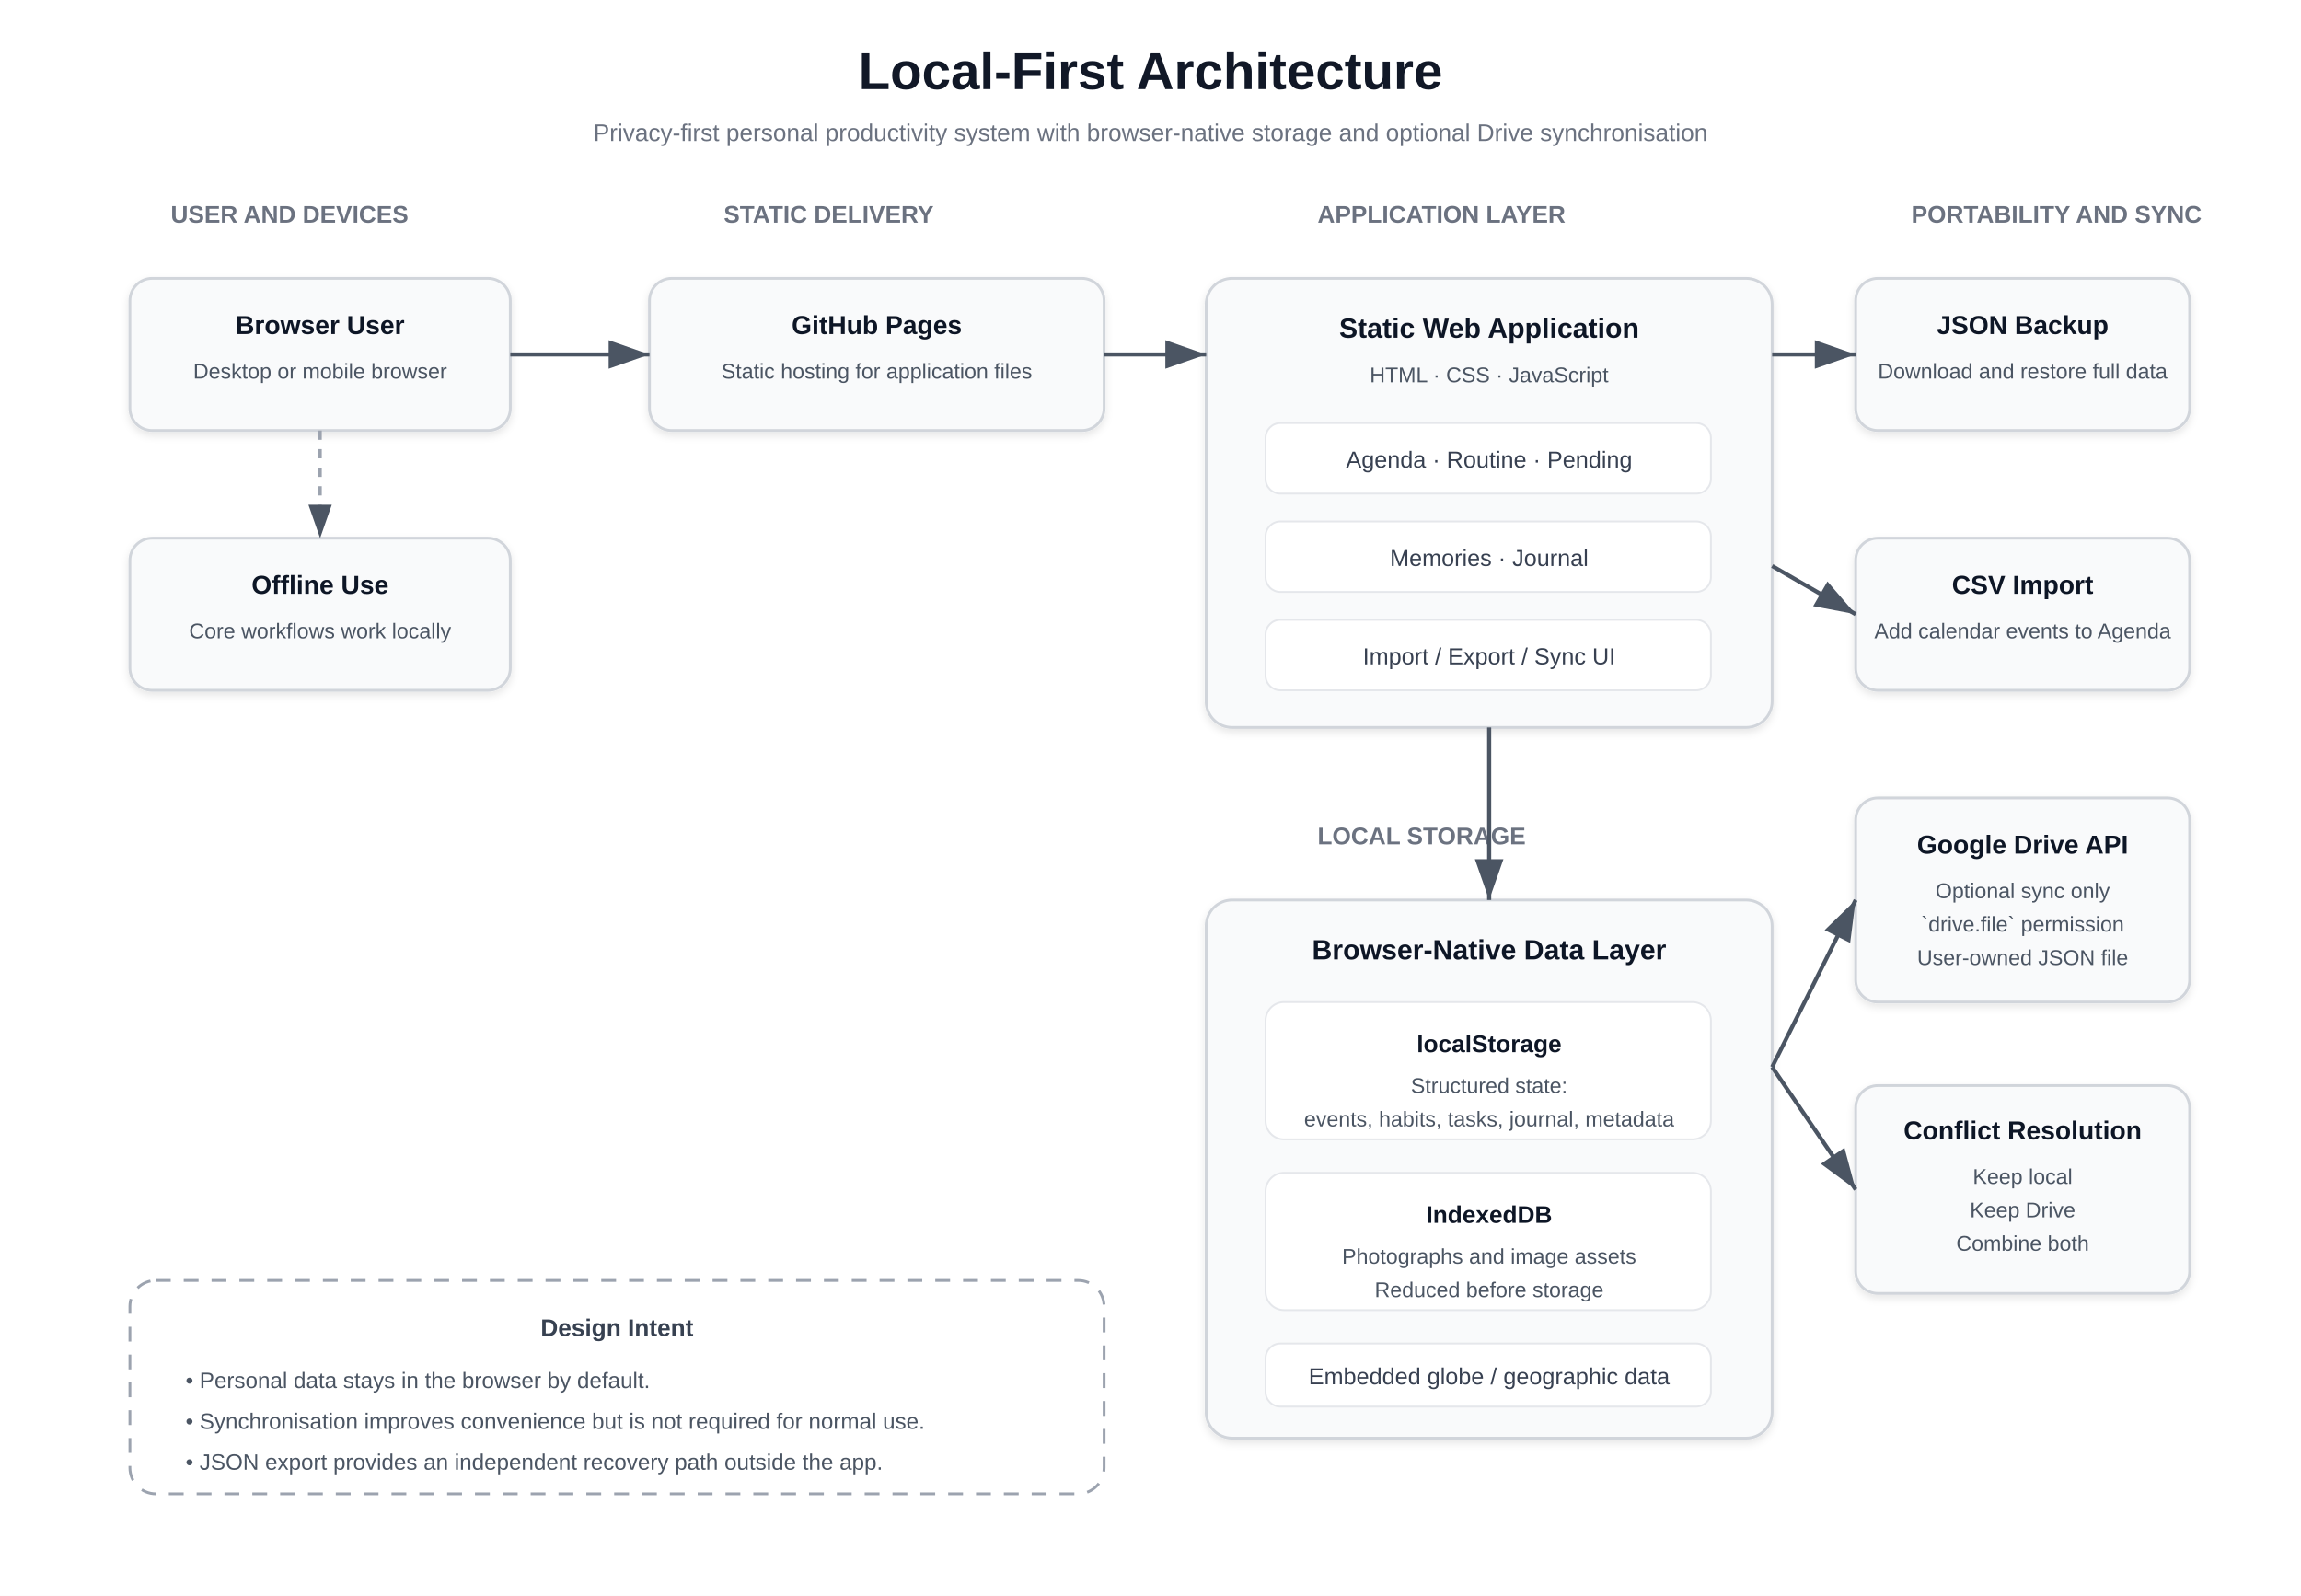
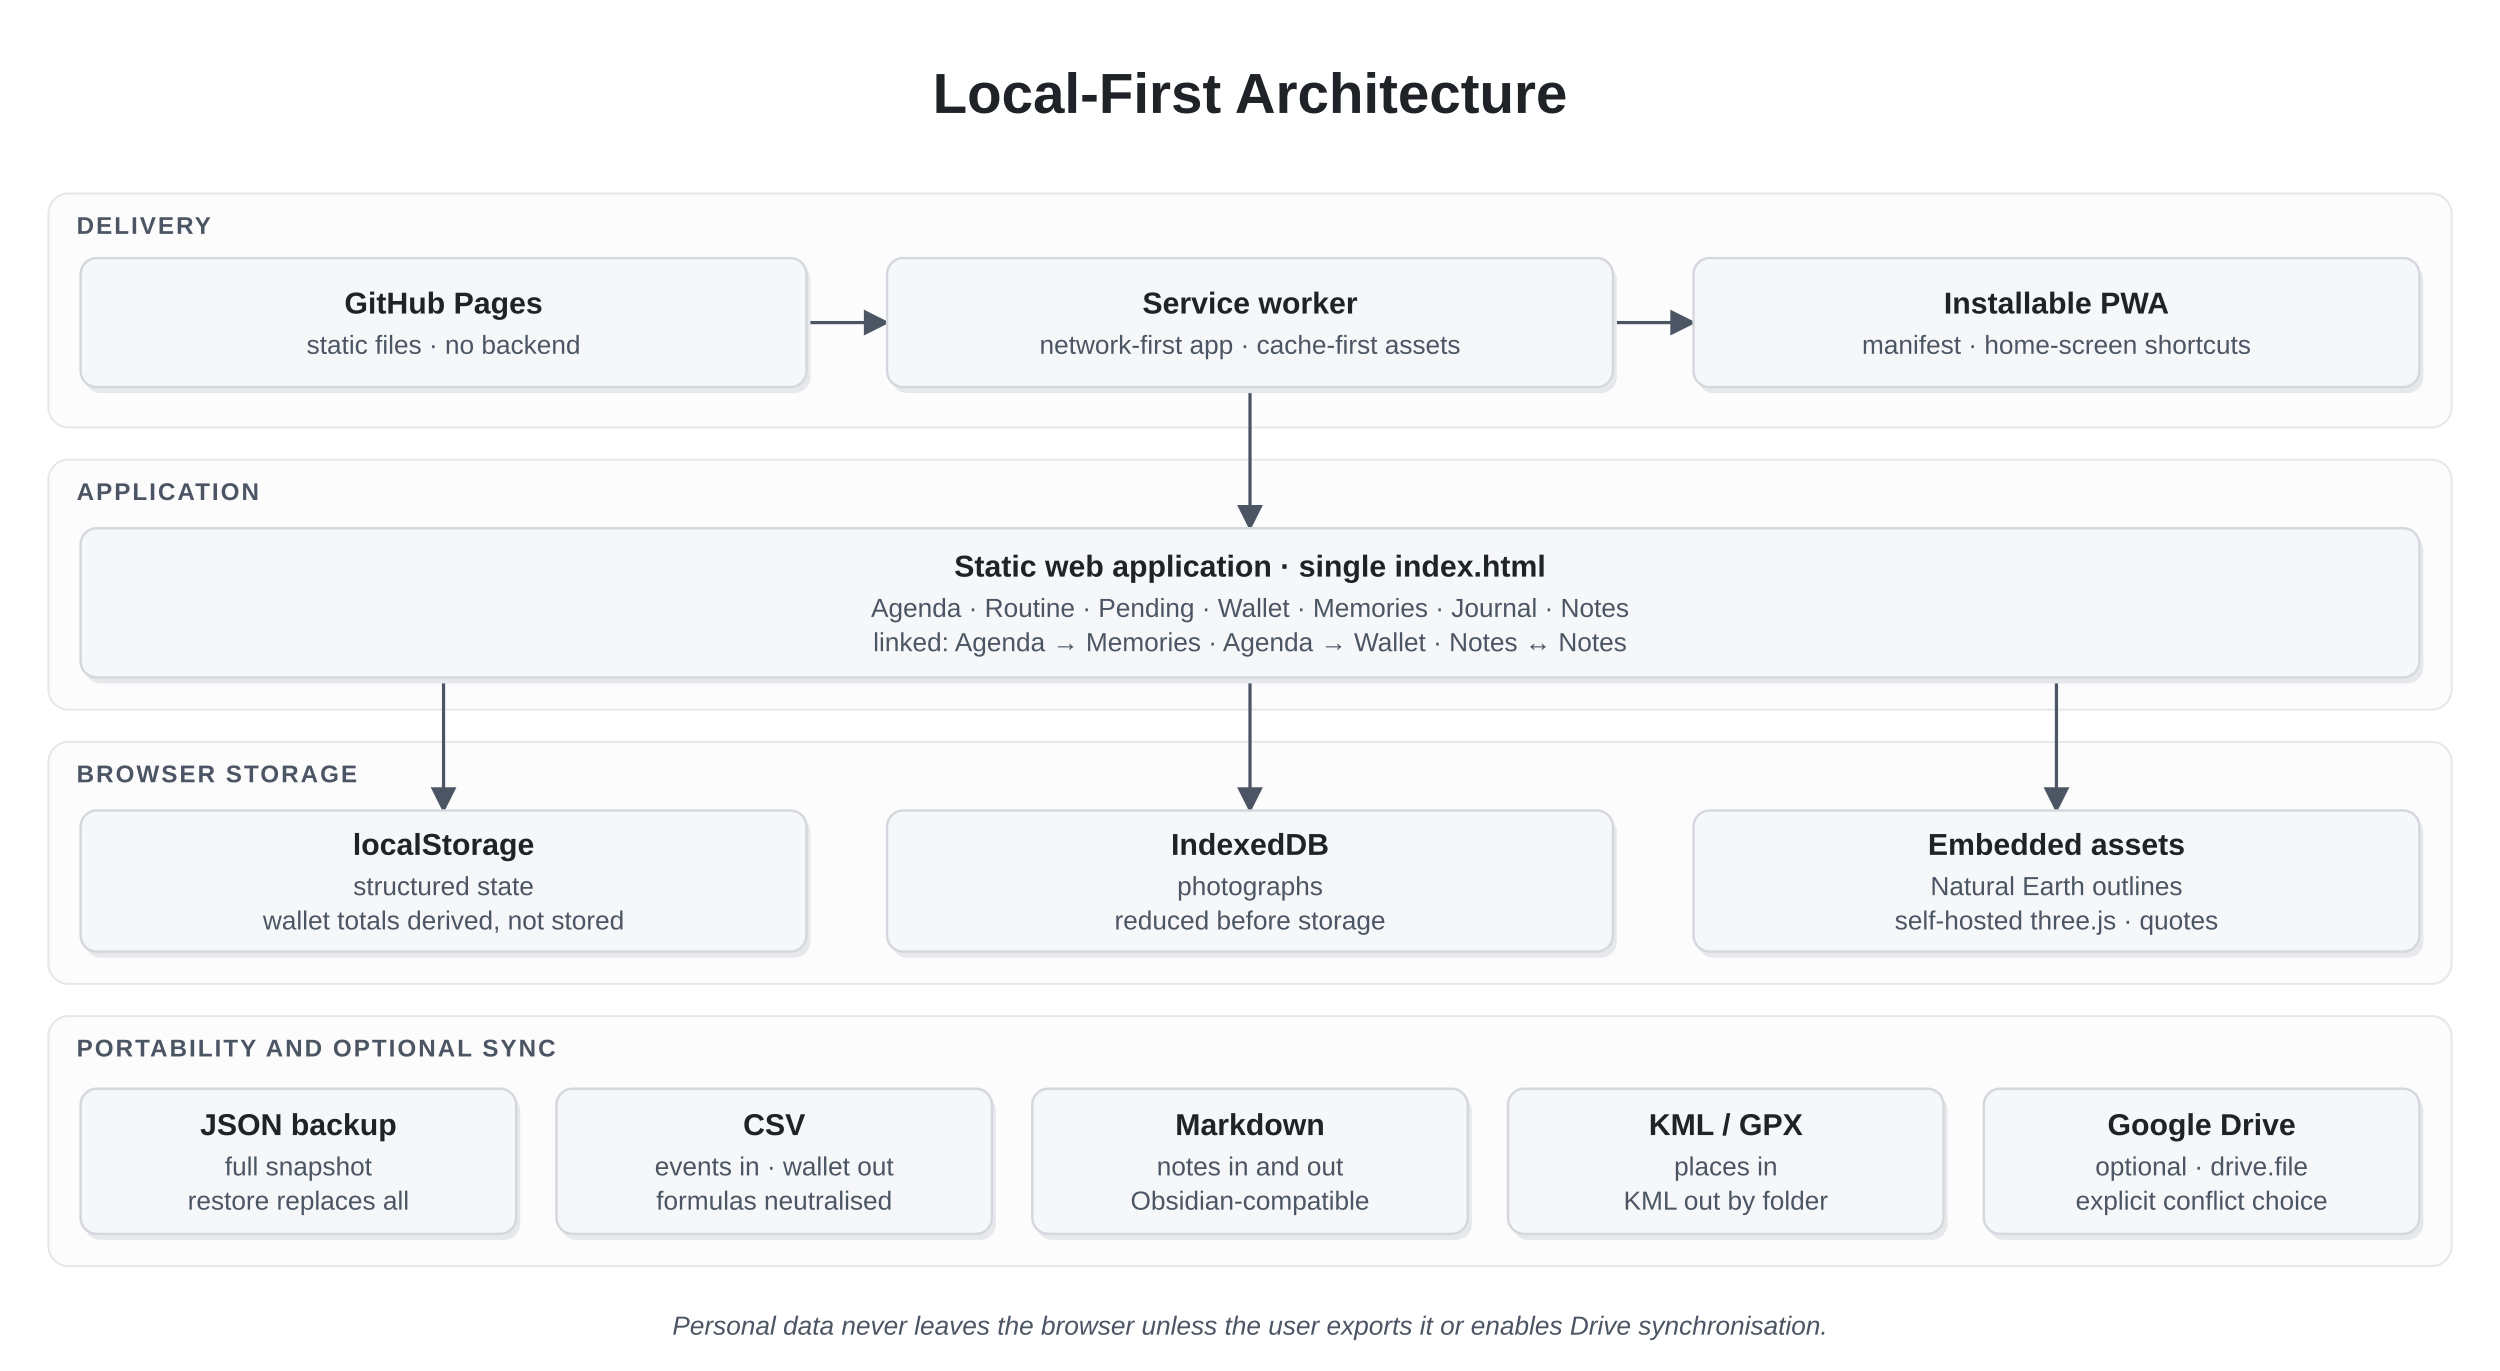
- <svg xmlns="http://www.w3.org/2000/svg" width="1240" height="860" viewBox="0 0 1240 860">
+ <svg xmlns="http://www.w3.org/2000/svg" viewBox="0 0 1240 680" width="1240" height="680" font-family="Arial, Helvetica, sans-serif">
  <defs>
-     <marker id="arrow" markerWidth="11" markerHeight="11" refX="10" refY="3.5" orient="auto">
-       <path d="M0,0 L0,7 L10,3.5 z" fill="#4b5563" />
+     <marker id="arrow" viewBox="0 0 10 10" refX="9" refY="5" markerWidth="8" markerHeight="8" orient="auto-start-reverse">
+       <path d="M0,0 L10,5 L0,10 z" fill="#4b5563" />
    </marker>
-     <filter id="shadow" x="-15%" y="-15%" width="130%" height="130%">
-       <feDropShadow dx="0" dy="2" stdDeviation="2" flood-color="#000000" flood-opacity="0.10" />
-     </filter>
  </defs>
-   <rect width="1240" height="860" fill="#ffffff" />
-   <text x="620" y="48" text-anchor="middle" font-family="Arial, Helvetica, sans-serif" font-size="28" font-weight="700" fill="#111827">Local-First Architecture</text>
-   <text x="620" y="76" text-anchor="middle" font-family="Arial, Helvetica, sans-serif" font-size="13" fill="#6b7280">Privacy-first personal productivity system with browser-native storage and optional Drive synchronisation</text>
-   <text x="92" y="120" font-family="Arial, Helvetica, sans-serif" font-size="13" font-weight="700" fill="#6b7280">USER AND DEVICES</text>
-   <g filter="url(#shadow)">
-     <rect x="70" y="150" width="205" height="82" rx="12" fill="#f9fafb" stroke="#d1d5db" stroke-width="1.5" />
-     <text x="172.5" y="180" text-anchor="middle" font-family="Arial, Helvetica, sans-serif" font-size="14" font-weight="700" fill="#111827">Browser User</text>
-     <text x="172.5" y="204" text-anchor="middle" font-family="Arial, Helvetica, sans-serif" font-size="11.5" fill="#4b5563">Desktop or mobile browser</text>
-   </g>
-   <g filter="url(#shadow)">
-     <rect x="70" y="290" width="205" height="82" rx="12" fill="#f9fafb" stroke="#d1d5db" stroke-width="1.5" />
-     <text x="172.5" y="320" text-anchor="middle" font-family="Arial, Helvetica, sans-serif" font-size="14" font-weight="700" fill="#111827">Offline Use</text>
-     <text x="172.5" y="344" text-anchor="middle" font-family="Arial, Helvetica, sans-serif" font-size="11.5" fill="#4b5563">Core workflows work locally</text>
-   </g>
-   <text x="390" y="120" font-family="Arial, Helvetica, sans-serif" font-size="13" font-weight="700" fill="#6b7280">STATIC DELIVERY</text>
-   <g filter="url(#shadow)">
-     <rect x="350" y="150" width="245" height="82" rx="12" fill="#f9fafb" stroke="#d1d5db" stroke-width="1.5" />
-     <text x="472.5" y="180" text-anchor="middle" font-family="Arial, Helvetica, sans-serif" font-size="14" font-weight="700" fill="#111827">GitHub Pages</text>
-     <text x="472.5" y="204" text-anchor="middle" font-family="Arial, Helvetica, sans-serif" font-size="11.5" fill="#4b5563">Static hosting for application files</text>
-   </g>
-   <text x="710" y="120" font-family="Arial, Helvetica, sans-serif" font-size="13" font-weight="700" fill="#6b7280">APPLICATION LAYER</text>
-   <g filter="url(#shadow)">
-     <rect x="650" y="150" width="305" height="242" rx="14" fill="#f9fafb" stroke="#d1d5db" stroke-width="1.5" />
-     <text x="802.5" y="182" text-anchor="middle" font-family="Arial, Helvetica, sans-serif" font-size="15" font-weight="700" fill="#111827">Static Web Application</text>
-     <text x="802.5" y="206" text-anchor="middle" font-family="Arial, Helvetica, sans-serif" font-size="11.5" fill="#4b5563">HTML · CSS · JavaScript</text>
-     <rect x="682" y="228" width="240" height="38" rx="8" fill="#ffffff" stroke="#e5e7eb" />
-     <text x="802.5" y="252" text-anchor="middle" font-family="Arial, Helvetica, sans-serif" font-size="12.5" fill="#374151">Agenda · Routine · Pending</text>
-     <rect x="682" y="281" width="240" height="38" rx="8" fill="#ffffff" stroke="#e5e7eb" />
-     <text x="802.5" y="305" text-anchor="middle" font-family="Arial, Helvetica, sans-serif" font-size="12.5" fill="#374151">Memories · Journal</text>
-     <rect x="682" y="334" width="240" height="38" rx="8" fill="#ffffff" stroke="#e5e7eb" />
-     <text x="802.5" y="358" text-anchor="middle" font-family="Arial, Helvetica, sans-serif" font-size="12.5" fill="#374151">Import / Export / Sync UI</text>
-   </g>
-   <text x="710" y="455" font-family="Arial, Helvetica, sans-serif" font-size="13" font-weight="700" fill="#6b7280">LOCAL STORAGE</text>
-   <g filter="url(#shadow)">
-     <rect x="650" y="485" width="305" height="290" rx="14" fill="#f9fafb" stroke="#d1d5db" stroke-width="1.5" />
-     <text x="802.5" y="517" text-anchor="middle" font-family="Arial, Helvetica, sans-serif" font-size="15" font-weight="700" fill="#111827">Browser-Native Data Layer</text>
-     <rect x="682" y="540" width="240" height="74" rx="10" fill="#ffffff" stroke="#e5e7eb" />
-     <text x="802.5" y="567" text-anchor="middle" font-family="Arial, Helvetica, sans-serif" font-size="13" font-weight="700" fill="#111827">localStorage</text>
-     <text x="802.5" y="589" text-anchor="middle" font-family="Arial, Helvetica, sans-serif" font-size="11.5" fill="#4b5563">Structured state:</text>
-     <text x="802.5" y="607" text-anchor="middle" font-family="Arial, Helvetica, sans-serif" font-size="11.5" fill="#4b5563">events, habits, tasks, journal, metadata</text>
-     <rect x="682" y="632" width="240" height="74" rx="10" fill="#ffffff" stroke="#e5e7eb" />
-     <text x="802.5" y="659" text-anchor="middle" font-family="Arial, Helvetica, sans-serif" font-size="13" font-weight="700" fill="#111827">IndexedDB</text>
-     <text x="802.5" y="681" text-anchor="middle" font-family="Arial, Helvetica, sans-serif" font-size="11.5" fill="#4b5563">Photographs and image assets</text>
-     <text x="802.5" y="699" text-anchor="middle" font-family="Arial, Helvetica, sans-serif" font-size="11.5" fill="#4b5563">Reduced before storage</text>
-     <rect x="682" y="724" width="240" height="34" rx="8" fill="#ffffff" stroke="#e5e7eb" />
-     <text x="802.5" y="746" text-anchor="middle" font-family="Arial, Helvetica, sans-serif" font-size="12.5" fill="#374151">Embedded globe / geographic data</text>
-   </g>
-   <text x="1030" y="120" font-family="Arial, Helvetica, sans-serif" font-size="13" font-weight="700" fill="#6b7280">PORTABILITY AND SYNC</text>
-   <g filter="url(#shadow)">
-     <rect x="1000" y="150" width="180" height="82" rx="12" fill="#f9fafb" stroke="#d1d5db" stroke-width="1.5" />
-     <text x="1090" y="180" text-anchor="middle" font-family="Arial, Helvetica, sans-serif" font-size="14" font-weight="700" fill="#111827">JSON Backup</text>
-     <text x="1090" y="204" text-anchor="middle" font-family="Arial, Helvetica, sans-serif" font-size="11.5" fill="#4b5563">Download and restore full data</text>
-   </g>
-   <g filter="url(#shadow)">
-     <rect x="1000" y="290" width="180" height="82" rx="12" fill="#f9fafb" stroke="#d1d5db" stroke-width="1.5" />
-     <text x="1090" y="320" text-anchor="middle" font-family="Arial, Helvetica, sans-serif" font-size="14" font-weight="700" fill="#111827">CSV Import</text>
-     <text x="1090" y="344" text-anchor="middle" font-family="Arial, Helvetica, sans-serif" font-size="11.5" fill="#4b5563">Add calendar events to Agenda</text>
-   </g>
-   <g filter="url(#shadow)">
-     <rect x="1000" y="430" width="180" height="110" rx="12" fill="#f9fafb" stroke="#d1d5db" stroke-width="1.5" />
-     <text x="1090" y="460" text-anchor="middle" font-family="Arial, Helvetica, sans-serif" font-size="14" font-weight="700" fill="#111827">Google Drive API</text>
-     <text x="1090" y="484" text-anchor="middle" font-family="Arial, Helvetica, sans-serif" font-size="11.5" fill="#4b5563">Optional sync only</text>
-     <text x="1090" y="502" text-anchor="middle" font-family="Arial, Helvetica, sans-serif" font-size="11.5" fill="#4b5563">`drive.file` permission</text>
-     <text x="1090" y="520" text-anchor="middle" font-family="Arial, Helvetica, sans-serif" font-size="11.5" fill="#4b5563">User-owned JSON file</text>
-   </g>
-   <g filter="url(#shadow)">
-     <rect x="1000" y="585" width="180" height="112" rx="12" fill="#f9fafb" stroke="#d1d5db" stroke-width="1.5" />
-     <text x="1090" y="614" text-anchor="middle" font-family="Arial, Helvetica, sans-serif" font-size="14" font-weight="700" fill="#111827">Conflict Resolution</text>
-     <text x="1090" y="638" text-anchor="middle" font-family="Arial, Helvetica, sans-serif" font-size="11.5" fill="#4b5563">Keep local</text>
-     <text x="1090" y="656" text-anchor="middle" font-family="Arial, Helvetica, sans-serif" font-size="11.5" fill="#4b5563">Keep Drive</text>
-     <text x="1090" y="674" text-anchor="middle" font-family="Arial, Helvetica, sans-serif" font-size="11.5" fill="#4b5563">Combine both</text>
-   </g>
-   <line x1="275" y1="191" x2="350" y2="191" stroke="#4b5563" stroke-width="2.2" marker-end="url(#arrow)" />
-   <line x1="595" y1="191" x2="650" y2="191" stroke="#4b5563" stroke-width="2.2" marker-end="url(#arrow)" />
-   <line x1="172.5" y1="232" x2="172.5" y2="290" stroke="#9ca3af" stroke-width="1.8" stroke-dasharray="5 5" marker-end="url(#arrow)" />
-   <line x1="802.5" y1="392" x2="802.5" y2="485" stroke="#4b5563" stroke-width="2.2" marker-end="url(#arrow)" />
-   <line x1="955" y1="575" x2="1000" y2="485" stroke="#4b5563" stroke-width="2.2" marker-end="url(#arrow)" />
-   <line x1="955" y1="575" x2="1000" y2="641" stroke="#4b5563" stroke-width="2.2" marker-end="url(#arrow)" />
-   <line x1="955" y1="191" x2="1000" y2="191" stroke="#4b5563" stroke-width="2.2" marker-end="url(#arrow)" />
-   <line x1="955" y1="305" x2="1000" y2="331" stroke="#4b5563" stroke-width="2.2" marker-end="url(#arrow)" />
-   <rect x="70" y="690" width="525" height="115" rx="14" fill="none" stroke="#9ca3af" stroke-dasharray="8 7" stroke-width="1.5" />
-   <text x="332.5" y="720" text-anchor="middle" font-family="Arial, Helvetica, sans-serif" font-size="13" font-weight="700" fill="#374151">Design Intent</text>
-   <text x="100" y="748" font-family="Arial, Helvetica, sans-serif" font-size="12" fill="#4b5563">• Personal data stays in the browser by default.</text>
-   <text x="100" y="770" font-family="Arial, Helvetica, sans-serif" font-size="12" fill="#4b5563">• Synchronisation improves convenience but is not required for normal use.</text>
-   <text x="100" y="792" font-family="Arial, Helvetica, sans-serif" font-size="12" fill="#4b5563">• JSON export provides an independent recovery path outside the app.</text>
+   <rect width="1240" height="680" fill="#ffffff" />
+   <text x="620.0" y="56" text-anchor="middle" font-size="28" font-weight="bold" fill="#1f2328">Local-First Architecture</text>
+   <rect x="24" y="96" width="1192" height="116" rx="10" fill="#fcfcfd" stroke="#e5e7eb" />
+   <text x="38" y="116" font-size="12" font-weight="bold" letter-spacing="1" fill="#4b5563">DELIVERY</text>
+   <rect x="24" y="228" width="1192" height="124" rx="10" fill="#fcfcfd" stroke="#e5e7eb" />
+   <text x="38" y="248" font-size="12" font-weight="bold" letter-spacing="1" fill="#4b5563">APPLICATION</text>
+   <rect x="24" y="368" width="1192" height="120" rx="10" fill="#fcfcfd" stroke="#e5e7eb" />
+   <text x="38" y="388" font-size="12" font-weight="bold" letter-spacing="1" fill="#4b5563">BROWSER STORAGE</text>
+   <rect x="24" y="504" width="1192" height="124" rx="10" fill="#fcfcfd" stroke="#e5e7eb" />
+   <text x="38" y="524" font-size="12" font-weight="bold" letter-spacing="1" fill="#4b5563">PORTABILITY AND OPTIONAL SYNC</text>
+   <path d="M400.0,160.0 L440.0,160.0" fill="none" stroke="#4b5563" stroke-width="1.6" marker-end="url(#arrow)" />
+   <path d="M800.0,160.0 L840.0,160.0" fill="none" stroke="#4b5563" stroke-width="1.6" marker-end="url(#arrow)" />
+   <path d="M620.0,192.0 L620.0,262.0" fill="none" stroke="#4b5563" stroke-width="1.6" marker-end="url(#arrow)" />
+   <path d="M220.0,336.0 L220.0,402.0" fill="none" stroke="#4b5563" stroke-width="1.6" marker-end="url(#arrow)" />
+   <path d="M620.0,336.0 L620.0,402.0" fill="none" stroke="#4b5563" stroke-width="1.6" marker-end="url(#arrow)" />
+   <path d="M1020.0,336.0 L1020.0,402.0" fill="none" stroke="#4b5563" stroke-width="1.6" marker-end="url(#arrow)" />
+   <rect x="42" y="131" width="360" height="64" rx="8" fill="#e6e8ec" />
+   <rect x="40" y="128" width="360" height="64" rx="8" fill="#f6f7f9" stroke="#d4d7dd" stroke-width="1.2" />
+   <text x="220.0" y="155.5" text-anchor="middle" font-size="15" font-weight="bold" fill="#1f2328">GitHub Pages</text>
+   <text x="220.0" y="175.5" text-anchor="middle" font-size="13" font-weight="normal" fill="#4b5563">static files · no backend</text>
+   <rect x="442" y="131" width="360" height="64" rx="8" fill="#e6e8ec" />
+   <rect x="440" y="128" width="360" height="64" rx="8" fill="#f6f7f9" stroke="#d4d7dd" stroke-width="1.2" />
+   <text x="620.0" y="155.5" text-anchor="middle" font-size="15" font-weight="bold" fill="#1f2328">Service worker</text>
+   <text x="620.0" y="175.5" text-anchor="middle" font-size="13" font-weight="normal" fill="#4b5563">network-first app · cache-first assets</text>
+   <rect x="842" y="131" width="360" height="64" rx="8" fill="#e6e8ec" />
+   <rect x="840" y="128" width="360" height="64" rx="8" fill="#f6f7f9" stroke="#d4d7dd" stroke-width="1.2" />
+   <text x="1020.0" y="155.5" text-anchor="middle" font-size="15" font-weight="bold" fill="#1f2328">Installable PWA</text>
+   <text x="1020.0" y="175.5" text-anchor="middle" font-size="13" font-weight="normal" fill="#4b5563">manifest · home-screen shortcuts</text>
+   <rect x="42" y="265" width="1160" height="74" rx="8" fill="#e6e8ec" />
+   <rect x="40" y="262" width="1160" height="74" rx="8" fill="#f6f7f9" stroke="#d4d7dd" stroke-width="1.2" />
+   <text x="620.0" y="286.0" text-anchor="middle" font-size="15" font-weight="bold" fill="#1f2328">Static web application · single index.html</text>
+   <text x="620.0" y="306.0" text-anchor="middle" font-size="13" font-weight="normal" fill="#4b5563">Agenda · Routine · Pending · Wallet · Memories · Journal · Notes</text>
+   <text x="620.0" y="323.0" text-anchor="middle" font-size="13" font-weight="normal" fill="#4b5563">linked: Agenda → Memories · Agenda → Wallet · Notes ↔ Notes</text>
+   <rect x="42" y="405" width="360" height="70" rx="8" fill="#e6e8ec" />
+   <rect x="40" y="402" width="360" height="70" rx="8" fill="#f6f7f9" stroke="#d4d7dd" stroke-width="1.2" />
+   <text x="220.0" y="424.0" text-anchor="middle" font-size="15" font-weight="bold" fill="#1f2328">localStorage</text>
+   <text x="220.0" y="444.0" text-anchor="middle" font-size="13" font-weight="normal" fill="#4b5563">structured state</text>
+   <text x="220.0" y="461.0" text-anchor="middle" font-size="13" font-weight="normal" fill="#4b5563">wallet totals derived, not stored</text>
+   <rect x="442" y="405" width="360" height="70" rx="8" fill="#e6e8ec" />
+   <rect x="440" y="402" width="360" height="70" rx="8" fill="#f6f7f9" stroke="#d4d7dd" stroke-width="1.2" />
+   <text x="620.0" y="424.0" text-anchor="middle" font-size="15" font-weight="bold" fill="#1f2328">IndexedDB</text>
+   <text x="620.0" y="444.0" text-anchor="middle" font-size="13" font-weight="normal" fill="#4b5563">photographs</text>
+   <text x="620.0" y="461.0" text-anchor="middle" font-size="13" font-weight="normal" fill="#4b5563">reduced before storage</text>
+   <rect x="842" y="405" width="360" height="70" rx="8" fill="#e6e8ec" />
+   <rect x="840" y="402" width="360" height="70" rx="8" fill="#f6f7f9" stroke="#d4d7dd" stroke-width="1.2" />
+   <text x="1020.0" y="424.0" text-anchor="middle" font-size="15" font-weight="bold" fill="#1f2328">Embedded assets</text>
+   <text x="1020.0" y="444.0" text-anchor="middle" font-size="13" font-weight="normal" fill="#4b5563">Natural Earth outlines</text>
+   <text x="1020.0" y="461.0" text-anchor="middle" font-size="13" font-weight="normal" fill="#4b5563">self-hosted three.js · quotes</text>
+   <rect x="42" y="543" width="216" height="72" rx="8" fill="#e6e8ec" />
+   <rect x="40" y="540" width="216" height="72" rx="8" fill="#f6f7f9" stroke="#d4d7dd" stroke-width="1.2" />
+   <text x="148.0" y="563.0" text-anchor="middle" font-size="15" font-weight="bold" fill="#1f2328">JSON backup</text>
+   <text x="148.0" y="583.0" text-anchor="middle" font-size="13" font-weight="normal" fill="#4b5563">full snapshot</text>
+   <text x="148.0" y="600.0" text-anchor="middle" font-size="13" font-weight="normal" fill="#4b5563">restore replaces all</text>
+   <rect x="278" y="543" width="216" height="72" rx="8" fill="#e6e8ec" />
+   <rect x="276" y="540" width="216" height="72" rx="8" fill="#f6f7f9" stroke="#d4d7dd" stroke-width="1.2" />
+   <text x="384.0" y="563.0" text-anchor="middle" font-size="15" font-weight="bold" fill="#1f2328">CSV</text>
+   <text x="384.0" y="583.0" text-anchor="middle" font-size="13" font-weight="normal" fill="#4b5563">events in · wallet out</text>
+   <text x="384.0" y="600.0" text-anchor="middle" font-size="13" font-weight="normal" fill="#4b5563">formulas neutralised</text>
+   <rect x="514" y="543" width="216" height="72" rx="8" fill="#e6e8ec" />
+   <rect x="512" y="540" width="216" height="72" rx="8" fill="#f6f7f9" stroke="#d4d7dd" stroke-width="1.2" />
+   <text x="620.0" y="563.0" text-anchor="middle" font-size="15" font-weight="bold" fill="#1f2328">Markdown</text>
+   <text x="620.0" y="583.0" text-anchor="middle" font-size="13" font-weight="normal" fill="#4b5563">notes in and out</text>
+   <text x="620.0" y="600.0" text-anchor="middle" font-size="13" font-weight="normal" fill="#4b5563">Obsidian-compatible</text>
+   <rect x="750" y="543" width="216" height="72" rx="8" fill="#e6e8ec" />
+   <rect x="748" y="540" width="216" height="72" rx="8" fill="#f6f7f9" stroke="#d4d7dd" stroke-width="1.2" />
+   <text x="856.0" y="563.0" text-anchor="middle" font-size="15" font-weight="bold" fill="#1f2328">KML / GPX</text>
+   <text x="856.0" y="583.0" text-anchor="middle" font-size="13" font-weight="normal" fill="#4b5563">places in</text>
+   <text x="856.0" y="600.0" text-anchor="middle" font-size="13" font-weight="normal" fill="#4b5563">KML out by folder</text>
+   <rect x="986" y="543" width="216" height="72" rx="8" fill="#e6e8ec" />
+   <rect x="984" y="540" width="216" height="72" rx="8" fill="#f6f7f9" stroke="#d4d7dd" stroke-width="1.2" />
+   <text x="1092.0" y="563.0" text-anchor="middle" font-size="15" font-weight="bold" fill="#1f2328">Google Drive</text>
+   <text x="1092.0" y="583.0" text-anchor="middle" font-size="13" font-weight="normal" fill="#4b5563">optional · drive.file</text>
+   <text x="1092.0" y="600.0" text-anchor="middle" font-size="13" font-weight="normal" fill="#4b5563">explicit conflict choice</text>
+   <text x="620.0" y="662" text-anchor="middle" font-size="13" font-style="italic" fill="#4b5563">Personal data never leaves the browser unless the user exports it or enables Drive synchronisation.</text>
</svg>
